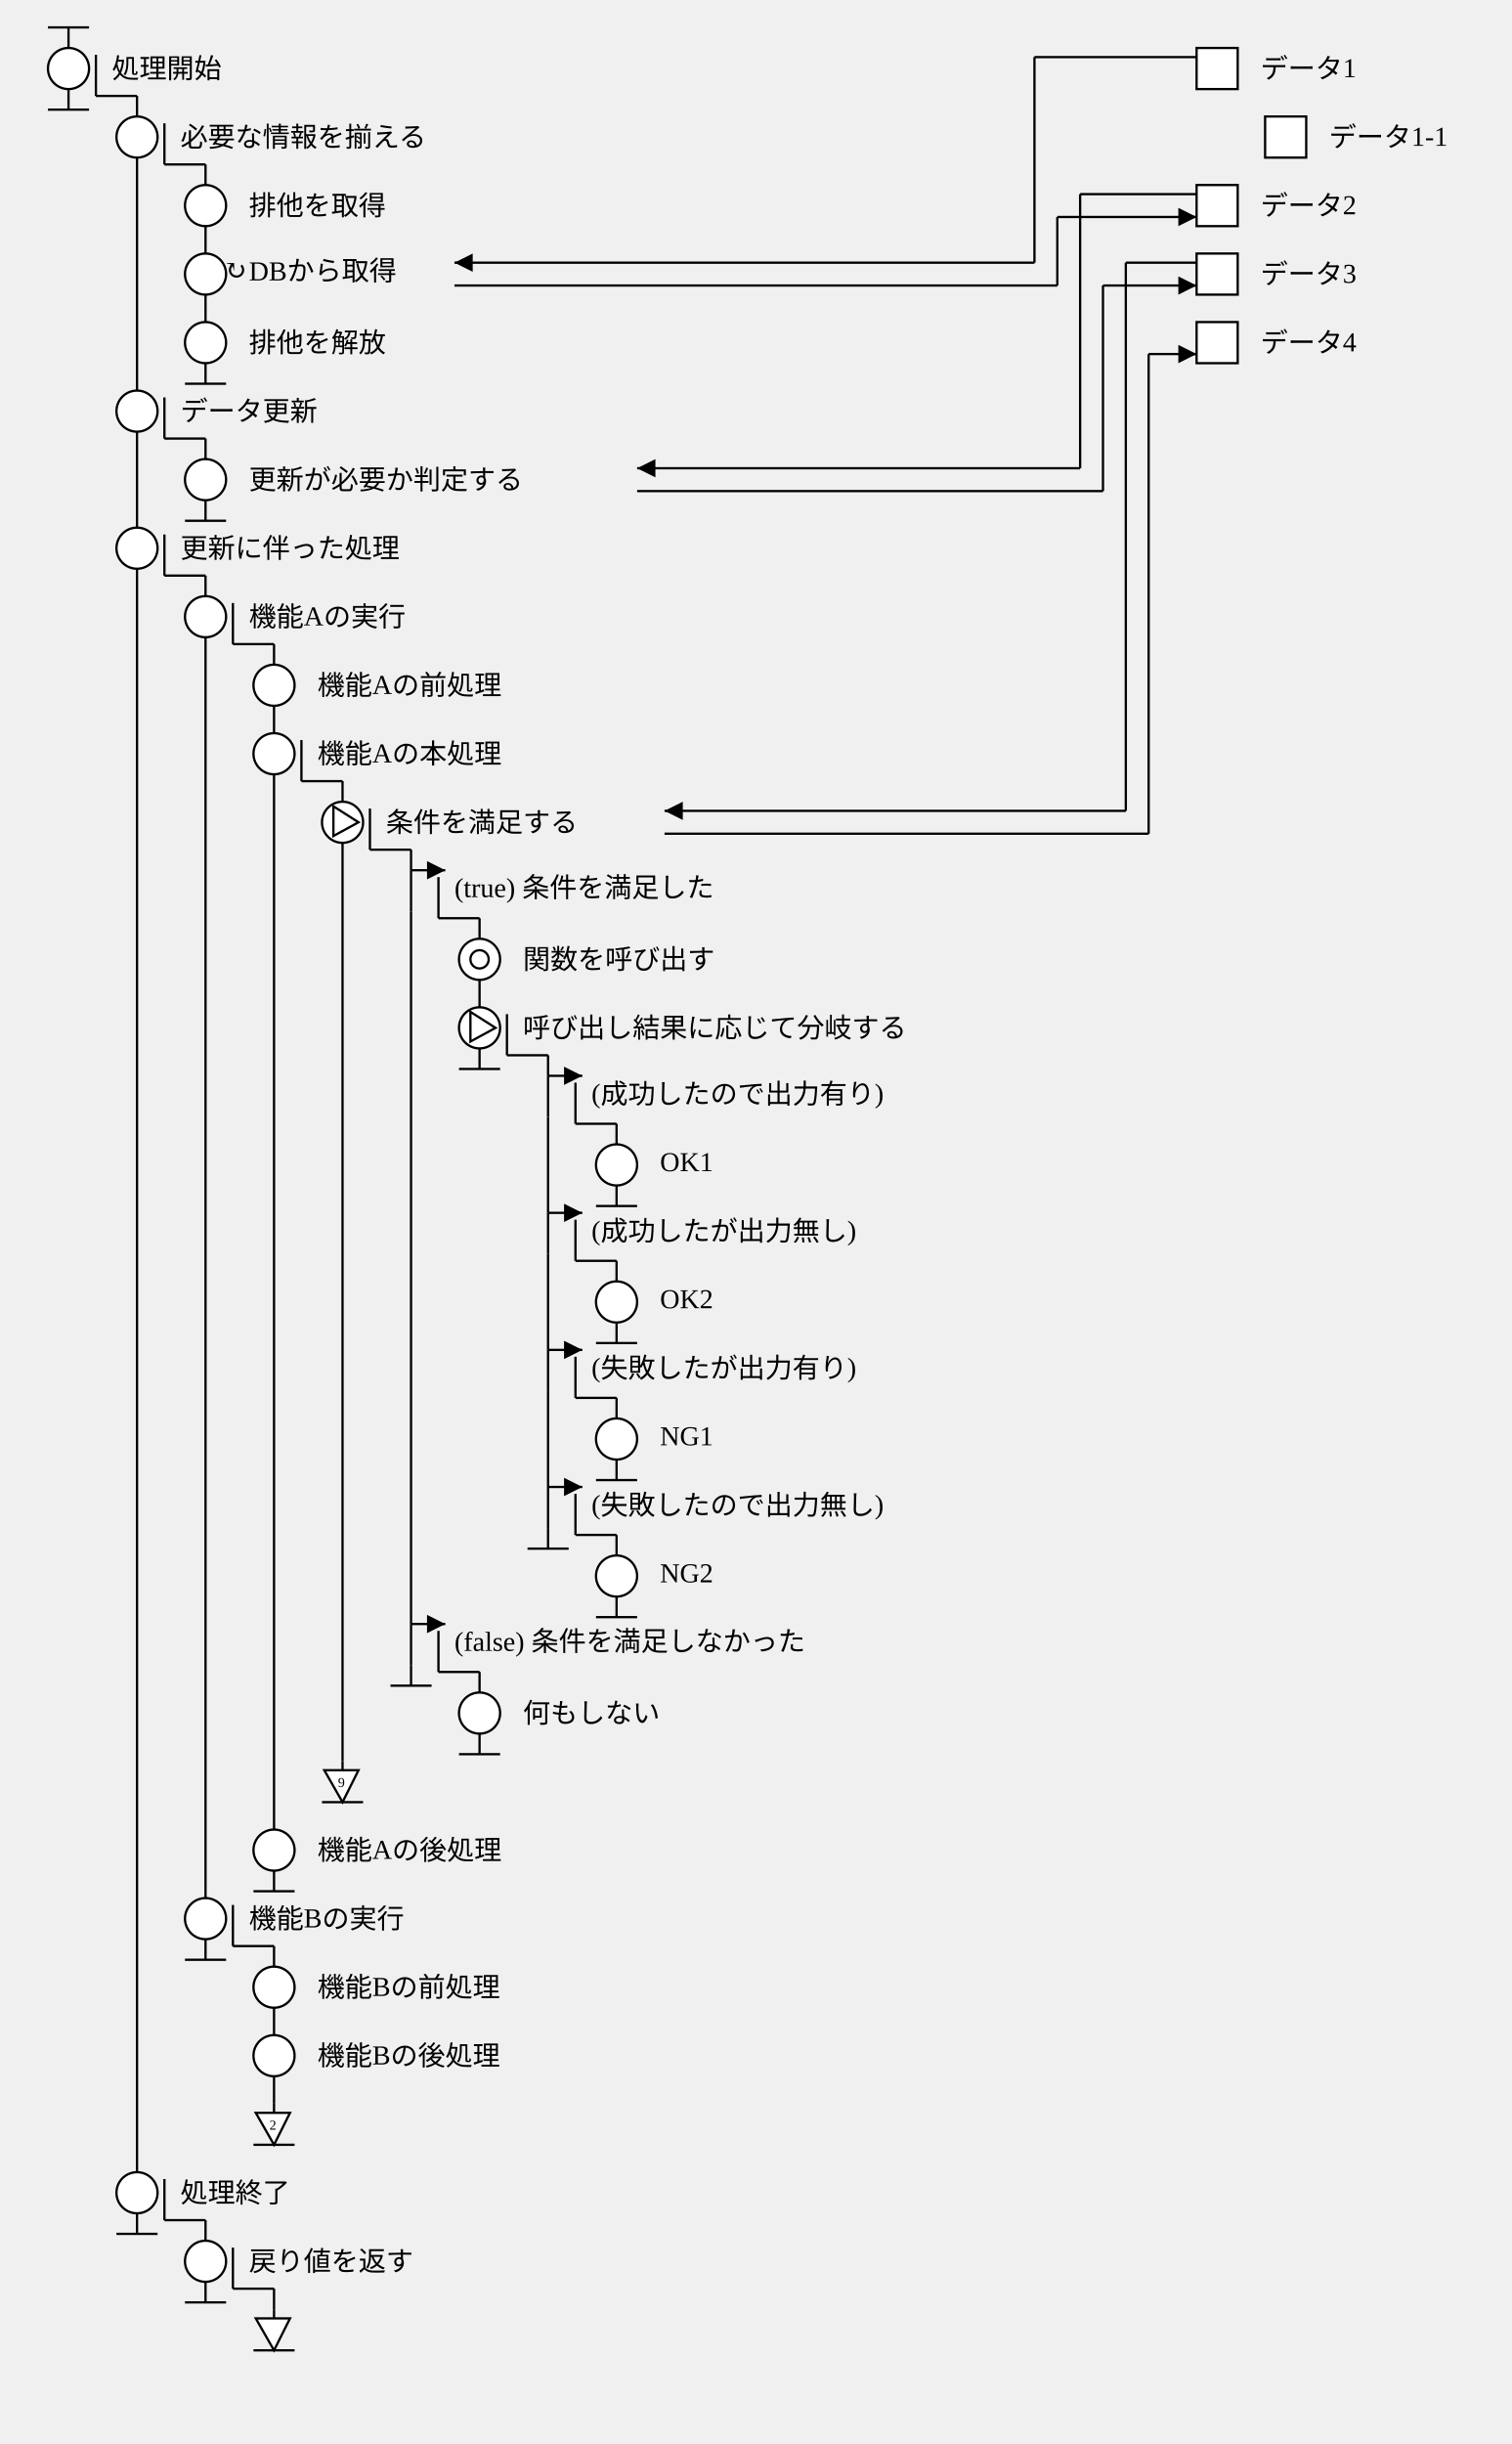
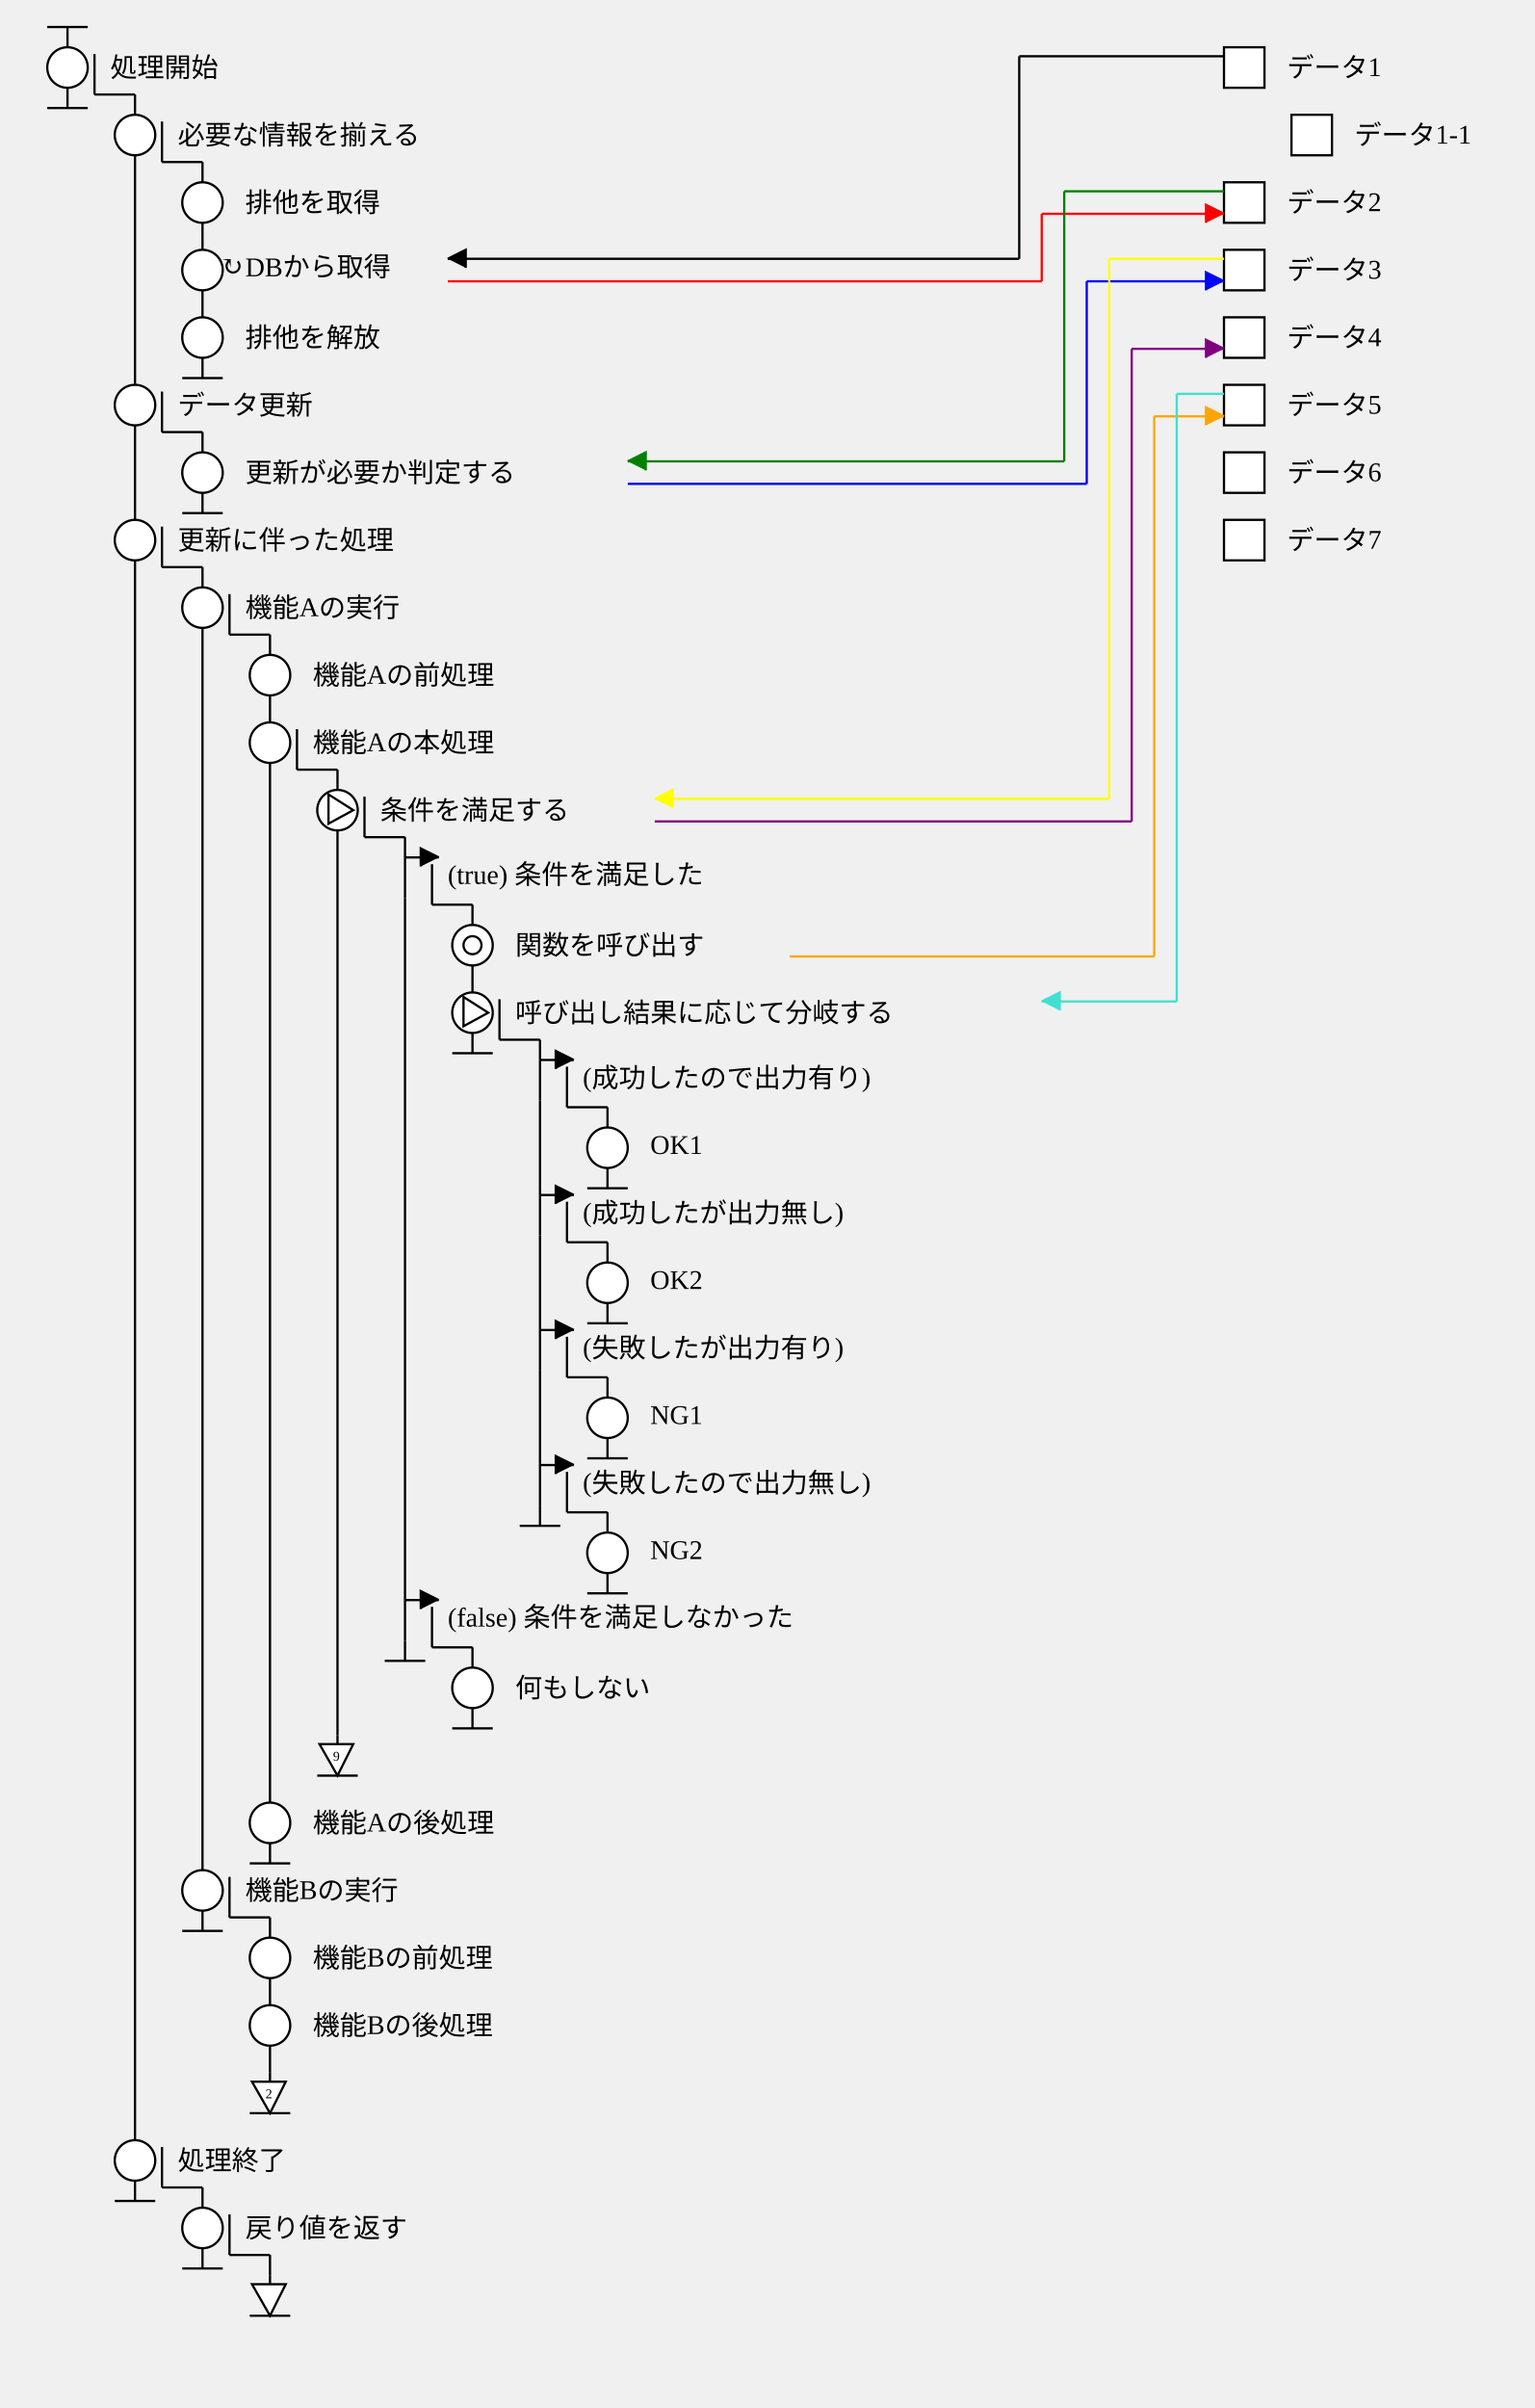
- <svg xmlns="http://www.w3.org/2000/svg" width="662" height="1070" style="background-color: #AFC0B1">
+ <svg xmlns="http://www.w3.org/2000/svg" width="682" height="1070" style="background-color: #AFC0B1">
  <circle cx="30" cy="30" r="9" fill="white" stroke="black" />
  <text x="49" y="30" text-anchor="left" dominant-baseline="middle" font-size="100%" rotate="0">処理開始</text>
  <line x1="30" y1="12" x2="30" y2="21" stroke="black" />
  <line x1="21" y1="12" x2="39" y2="12" stroke="black" />
  <line x1="30" y1="39" x2="30" y2="48" stroke="black" />
  <line x1="21" y1="48" x2="39" y2="48" stroke="black" />
  <circle cx="60" cy="60" r="9" fill="white" stroke="black" />
  <text x="79" y="60" text-anchor="left" dominant-baseline="middle" font-size="100%" rotate="0">必要な情報を揃える</text>
  <line x1="60" y1="42" x2="60" y2="51" stroke="black" />
  <line x1="42" y1="42" x2="60" y2="42" stroke="black" />
  <line x1="42" y1="24" x2="42" y2="42" stroke="black" />
  <circle cx="90" cy="90" r="9" fill="white" stroke="black" />
  <text x="109" y="90" text-anchor="left" dominant-baseline="middle" font-size="100%" rotate="0">排他を取得</text>
  <line x1="90" y1="72" x2="90" y2="81" stroke="black" />
  <line x1="72" y1="72" x2="90" y2="72" stroke="black" />
  <line x1="72" y1="54" x2="72" y2="72" stroke="black" />
  <circle cx="90" cy="120" r="9" fill="white" stroke="black" />
  <text x="98" y="119" text-anchor="left" dominant-baseline="middle" font-size="100%" rotate="240">↻</text>
  <text x="109" y="120" text-anchor="left" dominant-baseline="middle" font-size="100%" rotate="0">DBから取得</text>
  <line x1="90" y1="99" x2="90" y2="111" stroke="black" />
  <circle cx="90" cy="150" r="9" fill="white" stroke="black" />
  <text x="109" y="150" text-anchor="left" dominant-baseline="middle" font-size="100%" rotate="0">排他を解放</text>
  <line x1="90" y1="129" x2="90" y2="141" stroke="black" />
  <line x1="90" y1="159" x2="90" y2="168" stroke="black" />
  <line x1="81" y1="168" x2="99" y2="168" stroke="black" />
  <circle cx="60" cy="180" r="9" fill="white" stroke="black" />
  <text x="79" y="180" text-anchor="left" dominant-baseline="middle" font-size="100%" rotate="0">データ更新</text>
  <line x1="60" y1="69" x2="60" y2="171" stroke="black" />
  <circle cx="90" cy="210" r="9" fill="white" stroke="black" />
  <text x="109" y="210" text-anchor="left" dominant-baseline="middle" font-size="100%" rotate="0">更新が必要か判定する</text>
  <line x1="90" y1="219" x2="90" y2="228" stroke="black" />
  <line x1="81" y1="228" x2="99" y2="228" stroke="black" />
  <line x1="90" y1="192" x2="90" y2="201" stroke="black" />
  <line x1="72" y1="192" x2="90" y2="192" stroke="black" />
  <line x1="72" y1="174" x2="72" y2="192" stroke="black" />
  <circle cx="60" cy="240" r="9" fill="white" stroke="black" />
  <text x="79" y="240" text-anchor="left" dominant-baseline="middle" font-size="100%" rotate="0">更新に伴った処理</text>
  <line x1="60" y1="189" x2="60" y2="231" stroke="black" />
  <circle cx="90" cy="270" r="9" fill="white" stroke="black" />
  <text x="109" y="270" text-anchor="left" dominant-baseline="middle" font-size="100%" rotate="0">機能Aの実行</text>
  <line x1="90" y1="252" x2="90" y2="261" stroke="black" />
  <line x1="72" y1="252" x2="90" y2="252" stroke="black" />
  <line x1="72" y1="234" x2="72" y2="252" stroke="black" />
  <circle cx="120" cy="300" r="9" fill="white" stroke="black" />
  <text x="139" y="300" text-anchor="left" dominant-baseline="middle" font-size="100%" rotate="0">機能Aの前処理</text>
  <line x1="120" y1="282" x2="120" y2="291" stroke="black" />
  <line x1="102" y1="282" x2="120" y2="282" stroke="black" />
  <line x1="102" y1="264" x2="102" y2="282" stroke="black" />
  <circle cx="120" cy="330" r="9" fill="white" stroke="black" />
  <text x="139" y="330" text-anchor="left" dominant-baseline="middle" font-size="100%" rotate="0">機能Aの本処理</text>
  <line x1="120" y1="309" x2="120" y2="321" stroke="black" />
  <circle cx="150" cy="360" r="9" fill="white" stroke="black" />
  <polygon points="157 360 146 366 146 353" fill="white" stroke="black" />
  <text x="169" y="360" text-anchor="left" dominant-baseline="middle" font-size="100%" rotate="0">条件を満足する</text>
  <line x1="150" y1="342" x2="150" y2="351" stroke="black" />
  <line x1="132" y1="342" x2="150" y2="342" stroke="black" />
  <line x1="132" y1="324" x2="132" y2="342" stroke="black" />
  <line x1="180" y1="381" x2="180" y2="399" stroke="black" />
  <line x1="180" y1="381" x2="195" y2="381" stroke="black" />
-   <path d="M 195 381 L 187 377 L 187 385" />
+   <path d="M 195 381 L 187 377 L 187 385" stroke="black" fill="black" />
  <text x="199" y="390" text-anchor="left" dominant-baseline="middle" font-size="100%" rotate="0">(true) 条件を満足した</text>
  <line x1="180" y1="372" x2="180" y2="381" stroke="black" />
  <line x1="162" y1="372" x2="180" y2="372" stroke="black" />
  <line x1="162" y1="354" x2="162" y2="372" stroke="black" />
  <circle cx="210" cy="420" r="9" fill="white" stroke="black" />
  <circle cx="210" cy="420" r="4" fill="white" stroke="black" />
  <text x="229" y="420" text-anchor="left" dominant-baseline="middle" font-size="100%" rotate="0">関数を呼び出す</text>
  <line x1="210" y1="402" x2="210" y2="411" stroke="black" />
  <line x1="192" y1="402" x2="210" y2="402" stroke="black" />
  <line x1="192" y1="384" x2="192" y2="402" stroke="black" />
  <circle cx="210" cy="450" r="9" fill="white" stroke="black" />
  <polygon points="217 450 206 456 206 443" fill="white" stroke="black" />
  <text x="229" y="450" text-anchor="left" dominant-baseline="middle" font-size="100%" rotate="0">呼び出し結果に応じて分岐する</text>
  <line x1="210" y1="429" x2="210" y2="441" stroke="black" />
  <line x1="210" y1="459" x2="210" y2="468" stroke="black" />
  <line x1="201" y1="468" x2="219" y2="468" stroke="black" />
  <line x1="240" y1="471" x2="240" y2="489" stroke="black" />
  <line x1="240" y1="471" x2="255" y2="471" stroke="black" />
-   <path d="M 255 471 L 247 467 L 247 475" />
+   <path d="M 255 471 L 247 467 L 247 475" stroke="black" fill="black" />
  <text x="259" y="480" text-anchor="left" dominant-baseline="middle" font-size="100%" rotate="0">(成功したので出力有り)</text>
  <line x1="240" y1="462" x2="240" y2="471" stroke="black" />
  <line x1="222" y1="462" x2="240" y2="462" stroke="black" />
  <line x1="222" y1="444" x2="222" y2="462" stroke="black" />
  <circle cx="270" cy="510" r="9" fill="white" stroke="black" />
  <text x="289" y="510" text-anchor="left" dominant-baseline="middle" font-size="100%" rotate="0">OK1</text>
  <line x1="270" y1="519" x2="270" y2="528" stroke="black" />
  <line x1="261" y1="528" x2="279" y2="528" stroke="black" />
  <line x1="270" y1="492" x2="270" y2="501" stroke="black" />
  <line x1="252" y1="492" x2="270" y2="492" stroke="black" />
  <line x1="252" y1="474" x2="252" y2="492" stroke="black" />
  <line x1="240" y1="531" x2="240" y2="549" stroke="black" />
  <line x1="240" y1="531" x2="255" y2="531" stroke="black" />
-   <path d="M 255 531 L 247 527 L 247 535" />
+   <path d="M 255 531 L 247 527 L 247 535" stroke="black" fill="black" />
  <text x="259" y="540" text-anchor="left" dominant-baseline="middle" font-size="100%" rotate="0">(成功したが出力無し)</text>
  <line x1="240" y1="489" x2="240" y2="531" stroke="black" />
  <circle cx="270" cy="570" r="9" fill="white" stroke="black" />
  <text x="289" y="570" text-anchor="left" dominant-baseline="middle" font-size="100%" rotate="0">OK2</text>
  <line x1="270" y1="579" x2="270" y2="588" stroke="black" />
  <line x1="261" y1="588" x2="279" y2="588" stroke="black" />
  <line x1="270" y1="552" x2="270" y2="561" stroke="black" />
  <line x1="252" y1="552" x2="270" y2="552" stroke="black" />
  <line x1="252" y1="534" x2="252" y2="552" stroke="black" />
  <line x1="240" y1="591" x2="240" y2="609" stroke="black" />
  <line x1="240" y1="591" x2="255" y2="591" stroke="black" />
-   <path d="M 255 591 L 247 587 L 247 595" />
+   <path d="M 255 591 L 247 587 L 247 595" stroke="black" fill="black" />
  <text x="259" y="600" text-anchor="left" dominant-baseline="middle" font-size="100%" rotate="0">(失敗したが出力有り)</text>
  <line x1="240" y1="549" x2="240" y2="591" stroke="black" />
  <circle cx="270" cy="630" r="9" fill="white" stroke="black" />
  <text x="289" y="630" text-anchor="left" dominant-baseline="middle" font-size="100%" rotate="0">NG1</text>
  <line x1="270" y1="639" x2="270" y2="648" stroke="black" />
  <line x1="261" y1="648" x2="279" y2="648" stroke="black" />
  <line x1="270" y1="612" x2="270" y2="621" stroke="black" />
  <line x1="252" y1="612" x2="270" y2="612" stroke="black" />
  <line x1="252" y1="594" x2="252" y2="612" stroke="black" />
  <line x1="240" y1="651" x2="240" y2="669" stroke="black" />
  <line x1="240" y1="651" x2="255" y2="651" stroke="black" />
-   <path d="M 255 651 L 247 647 L 247 655" />
+   <path d="M 255 651 L 247 647 L 247 655" stroke="black" fill="black" />
  <text x="259" y="660" text-anchor="left" dominant-baseline="middle" font-size="100%" rotate="0">(失敗したので出力無し)</text>
  <line x1="240" y1="609" x2="240" y2="651" stroke="black" />
  <line x1="240" y1="669" x2="240" y2="678" stroke="black" />
  <line x1="231" y1="678" x2="249" y2="678" stroke="black" />
  <circle cx="270" cy="690" r="9" fill="white" stroke="black" />
  <text x="289" y="690" text-anchor="left" dominant-baseline="middle" font-size="100%" rotate="0">NG2</text>
  <line x1="270" y1="699" x2="270" y2="708" stroke="black" />
  <line x1="261" y1="708" x2="279" y2="708" stroke="black" />
  <line x1="270" y1="672" x2="270" y2="681" stroke="black" />
  <line x1="252" y1="672" x2="270" y2="672" stroke="black" />
  <line x1="252" y1="654" x2="252" y2="672" stroke="black" />
  <line x1="180" y1="711" x2="180" y2="729" stroke="black" />
  <line x1="180" y1="711" x2="195" y2="711" stroke="black" />
-   <path d="M 195 711 L 187 707 L 187 715" />
+   <path d="M 195 711 L 187 707 L 187 715" stroke="black" fill="black" />
  <text x="199" y="720" text-anchor="left" dominant-baseline="middle" font-size="100%" rotate="0">(false) 条件を満足しなかった</text>
  <line x1="180" y1="399" x2="180" y2="711" stroke="black" />
  <line x1="180" y1="729" x2="180" y2="738" stroke="black" />
  <line x1="171" y1="738" x2="189" y2="738" stroke="black" />
  <circle cx="210" cy="750" r="9" fill="white" stroke="black" />
  <text x="229" y="750" text-anchor="left" dominant-baseline="middle" font-size="100%" rotate="0">何もしない</text>
  <line x1="210" y1="759" x2="210" y2="768" stroke="black" />
  <line x1="201" y1="768" x2="219" y2="768" stroke="black" />
  <line x1="210" y1="732" x2="210" y2="741" stroke="black" />
  <line x1="192" y1="732" x2="210" y2="732" stroke="black" />
  <line x1="192" y1="714" x2="192" y2="732" stroke="black" />
  <line x1="150" y1="771" x2="150" y2="780" stroke="black" />
  <polygon points="150 789 142 775 157 775" fill="white" stroke="black" />
  <line x1="141" y1="789" x2="159" y2="789" stroke="black" />
  <text x="148" y="781" text-anchor="left" dominant-baseline="middle" font-size="50%" rotate="0">9</text>
  <line x1="150" y1="369" x2="150" y2="771" stroke="black" />
  <circle cx="120" cy="810" r="9" fill="white" stroke="black" />
  <text x="139" y="810" text-anchor="left" dominant-baseline="middle" font-size="100%" rotate="0">機能Aの後処理</text>
  <line x1="120" y1="339" x2="120" y2="801" stroke="black" />
  <line x1="120" y1="819" x2="120" y2="828" stroke="black" />
  <line x1="111" y1="828" x2="129" y2="828" stroke="black" />
  <circle cx="90" cy="840" r="9" fill="white" stroke="black" />
  <text x="109" y="840" text-anchor="left" dominant-baseline="middle" font-size="100%" rotate="0">機能Bの実行</text>
  <line x1="90" y1="279" x2="90" y2="831" stroke="black" />
  <line x1="90" y1="849" x2="90" y2="858" stroke="black" />
  <line x1="81" y1="858" x2="99" y2="858" stroke="black" />
  <circle cx="120" cy="870" r="9" fill="white" stroke="black" />
  <text x="139" y="870" text-anchor="left" dominant-baseline="middle" font-size="100%" rotate="0">機能Bの前処理</text>
  <line x1="120" y1="852" x2="120" y2="861" stroke="black" />
  <line x1="102" y1="852" x2="120" y2="852" stroke="black" />
  <line x1="102" y1="834" x2="102" y2="852" stroke="black" />
  <circle cx="120" cy="900" r="9" fill="white" stroke="black" />
  <text x="139" y="900" text-anchor="left" dominant-baseline="middle" font-size="100%" rotate="0">機能Bの後処理</text>
  <line x1="120" y1="879" x2="120" y2="891" stroke="black" />
  <line x1="120" y1="921" x2="120" y2="930" stroke="black" />
  <polygon points="120 939 112 925 127 925" fill="white" stroke="black" />
  <line x1="111" y1="939" x2="129" y2="939" stroke="black" />
  <text x="118" y="931" text-anchor="left" dominant-baseline="middle" font-size="50%" rotate="0">2</text>
  <line x1="120" y1="909" x2="120" y2="921" stroke="black" />
  <circle cx="60" cy="960" r="9" fill="white" stroke="black" />
  <text x="79" y="960" text-anchor="left" dominant-baseline="middle" font-size="100%" rotate="0">処理終了</text>
  <line x1="60" y1="249" x2="60" y2="951" stroke="black" />
  <line x1="60" y1="969" x2="60" y2="978" stroke="black" />
  <line x1="51" y1="978" x2="69" y2="978" stroke="black" />
  <circle cx="90" cy="990" r="9" fill="white" stroke="black" />
  <text x="109" y="990" text-anchor="left" dominant-baseline="middle" font-size="100%" rotate="0">戻り値を返す</text>
  <line x1="90" y1="999" x2="90" y2="1008" stroke="black" />
  <line x1="81" y1="1008" x2="99" y2="1008" stroke="black" />
  <line x1="90" y1="972" x2="90" y2="981" stroke="black" />
  <line x1="72" y1="972" x2="90" y2="972" stroke="black" />
  <line x1="72" y1="954" x2="72" y2="972" stroke="black" />
  <line x1="120" y1="1011" x2="120" y2="1020" stroke="black" />
  <polygon points="120 1029 112 1015 127 1015" fill="white" stroke="black" />
  <line x1="111" y1="1029" x2="129" y2="1029" stroke="black" />
  <line x1="120" y1="1002" x2="120" y2="1011" stroke="black" />
  <line x1="102" y1="1002" x2="120" y2="1002" stroke="black" />
  <line x1="102" y1="984" x2="102" y2="1002" stroke="black" />
  <line x1="199" y1="115" x2="453" y2="115" stroke="black" />
-   <path d="M 199 115 L 207 111 L 207 119" />
-   <line x1="199" y1="125" x2="463" y2="125" stroke="black" />
-   <line x1="279" y1="205" x2="473" y2="205" stroke="black" />
-   <path d="M 279 205 L 287 201 L 287 209" />
-   <line x1="279" y1="215" x2="483" y2="215" stroke="black" />
-   <line x1="291" y1="355" x2="493" y2="355" stroke="black" />
-   <path d="M 291 355 L 299 351 L 299 359" />
-   <line x1="291" y1="365" x2="503" y2="365" stroke="black" />
-   <rect x="524" y="21" width="18" height="18" fill="white" stroke="black" />
-   <text x="552" y="30" text-anchor="left" dominant-baseline="middle" font-size="100%" rotate="0">データ1</text>
-   <line x1="453" y1="25" x2="524" y2="25" stroke="black" />
-   <rect x="554" y="51" width="18" height="18" fill="white" stroke="black" />
-   <text x="582" y="60" text-anchor="left" dominant-baseline="middle" font-size="100%" rotate="0">データ1-1</text>
-   <rect x="524" y="81" width="18" height="18" fill="white" stroke="black" />
-   <text x="552" y="90" text-anchor="left" dominant-baseline="middle" font-size="100%" rotate="0">データ2</text>
-   <line x1="463" y1="95" x2="524" y2="95" stroke="black" />
-   <path d="M 524 95 L 516 91 L 516 99" />
-   <line x1="473" y1="85" x2="524" y2="85" stroke="black" />
-   <rect x="524" y="111" width="18" height="18" fill="white" stroke="black" />
-   <text x="552" y="120" text-anchor="left" dominant-baseline="middle" font-size="100%" rotate="0">データ3</text>
-   <line x1="483" y1="125" x2="524" y2="125" stroke="black" />
-   <path d="M 524 125 L 516 121 L 516 129" />
-   <line x1="493" y1="115" x2="524" y2="115" stroke="black" />
-   <rect x="524" y="141" width="18" height="18" fill="white" stroke="black" />
-   <text x="552" y="150" text-anchor="left" dominant-baseline="middle" font-size="100%" rotate="0">データ4</text>
-   <line x1="503" y1="155" x2="524" y2="155" stroke="black" />
-   <path d="M 524 155 L 516 151 L 516 159" />
+   <path d="M 199 115 L 207 111 L 207 119" stroke="black" fill="black" />
+   <line x1="199" y1="125" x2="463" y2="125" stroke="red" />
+   <line x1="279" y1="205" x2="473" y2="205" stroke="green" />
+   <path d="M 279 205 L 287 201 L 287 209" stroke="green" fill="green" />
+   <line x1="279" y1="215" x2="483" y2="215" stroke="blue" />
+   <line x1="291" y1="355" x2="493" y2="355" stroke="yellow" />
+   <path d="M 291 355 L 299 351 L 299 359" stroke="yellow" fill="yellow" />
+   <line x1="291" y1="365" x2="503" y2="365" stroke="purple" />
+   <line x1="351" y1="425" x2="513" y2="425" stroke="orange" />
+   <line x1="463" y1="445" x2="523" y2="445" stroke="turquoise" />
+   <path d="M 463 445 L 471 441 L 471 449" stroke="turquoise" fill="turquoise" />
+   <rect x="544" y="21" width="18" height="18" fill="white" stroke="black" />
+   <text x="572" y="30" text-anchor="left" dominant-baseline="middle" font-size="100%" rotate="0">データ1</text>
+   <line x1="453" y1="25" x2="544" y2="25" stroke="black" />
+   <rect x="574" y="51" width="18" height="18" fill="white" stroke="black" />
+   <text x="602" y="60" text-anchor="left" dominant-baseline="middle" font-size="100%" rotate="0">データ1-1</text>
+   <rect x="544" y="81" width="18" height="18" fill="white" stroke="black" />
+   <text x="572" y="90" text-anchor="left" dominant-baseline="middle" font-size="100%" rotate="0">データ2</text>
+   <line x1="463" y1="95" x2="544" y2="95" stroke="red" />
+   <path d="M 544 95 L 536 91 L 536 99" stroke="red" fill="red" />
+   <line x1="473" y1="85" x2="544" y2="85" stroke="green" />
+   <rect x="544" y="111" width="18" height="18" fill="white" stroke="black" />
+   <text x="572" y="120" text-anchor="left" dominant-baseline="middle" font-size="100%" rotate="0">データ3</text>
+   <line x1="483" y1="125" x2="544" y2="125" stroke="blue" />
+   <path d="M 544 125 L 536 121 L 536 129" stroke="blue" fill="blue" />
+   <line x1="493" y1="115" x2="544" y2="115" stroke="yellow" />
+   <rect x="544" y="141" width="18" height="18" fill="white" stroke="black" />
+   <text x="572" y="150" text-anchor="left" dominant-baseline="middle" font-size="100%" rotate="0">データ4</text>
+   <line x1="503" y1="155" x2="544" y2="155" stroke="purple" />
+   <path d="M 544 155 L 536 151 L 536 159" stroke="purple" fill="purple" />
+   <rect x="544" y="171" width="18" height="18" fill="white" stroke="black" />
+   <text x="572" y="180" text-anchor="left" dominant-baseline="middle" font-size="100%" rotate="0">データ5</text>
+   <line x1="513" y1="185" x2="544" y2="185" stroke="orange" />
+   <path d="M 544 185 L 536 181 L 536 189" stroke="orange" fill="orange" />
+   <line x1="523" y1="175" x2="544" y2="175" stroke="turquoise" />
+   <rect x="544" y="201" width="18" height="18" fill="white" stroke="black" />
+   <text x="572" y="210" text-anchor="left" dominant-baseline="middle" font-size="100%" rotate="0">データ6</text>
+   <rect x="544" y="231" width="18" height="18" fill="white" stroke="black" />
+   <text x="572" y="240" text-anchor="left" dominant-baseline="middle" font-size="100%" rotate="0">データ7</text>
  <line x1="453" y1="25" x2="453" y2="115" stroke="black" />
-   <line x1="463" y1="95" x2="463" y2="125" stroke="black" />
-   <line x1="473" y1="85" x2="473" y2="205" stroke="black" />
-   <line x1="483" y1="125" x2="483" y2="215" stroke="black" />
-   <line x1="493" y1="115" x2="493" y2="355" stroke="black" />
-   <line x1="503" y1="155" x2="503" y2="365" stroke="black" />
+   <line x1="463" y1="95" x2="463" y2="125" stroke="red" />
+   <line x1="473" y1="85" x2="473" y2="205" stroke="green" />
+   <line x1="483" y1="125" x2="483" y2="215" stroke="blue" />
+   <line x1="493" y1="115" x2="493" y2="355" stroke="yellow" />
+   <line x1="503" y1="155" x2="503" y2="365" stroke="purple" />
+   <line x1="513" y1="185" x2="513" y2="425" stroke="orange" />
+   <line x1="523" y1="175" x2="523" y2="445" stroke="turquoise" />
</svg>
